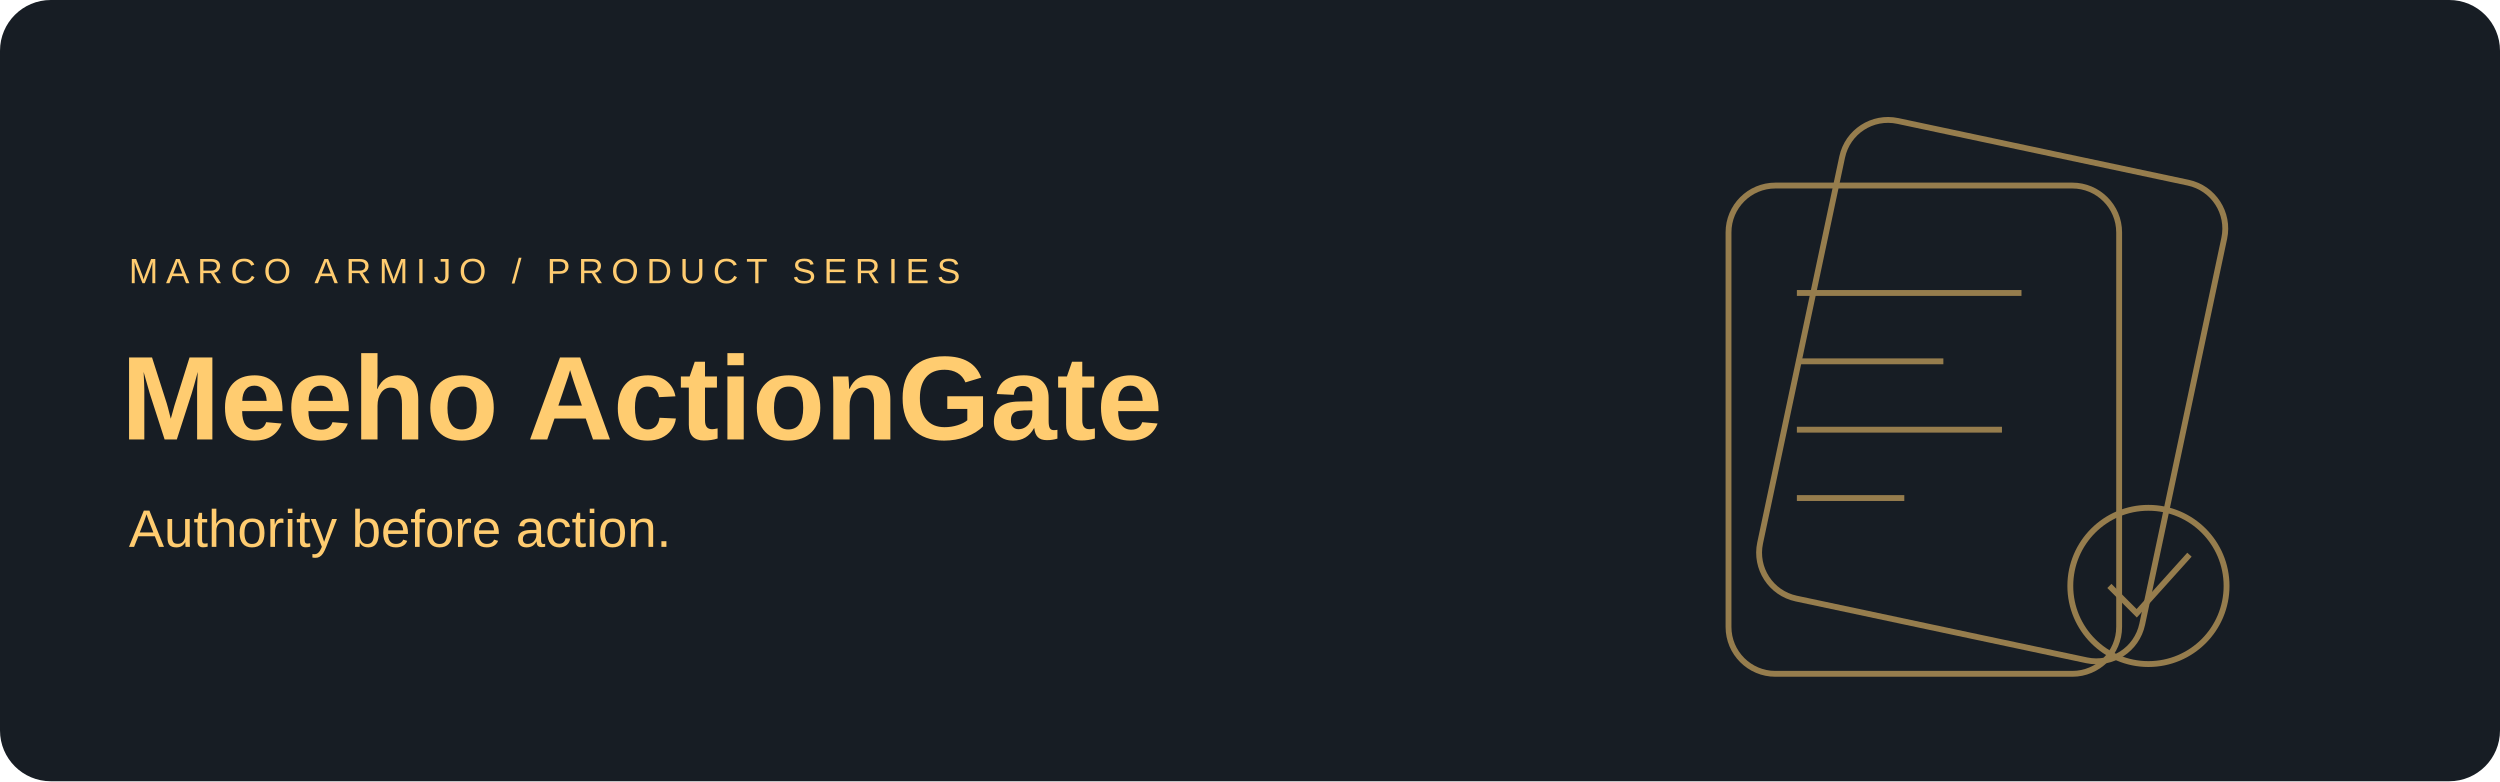
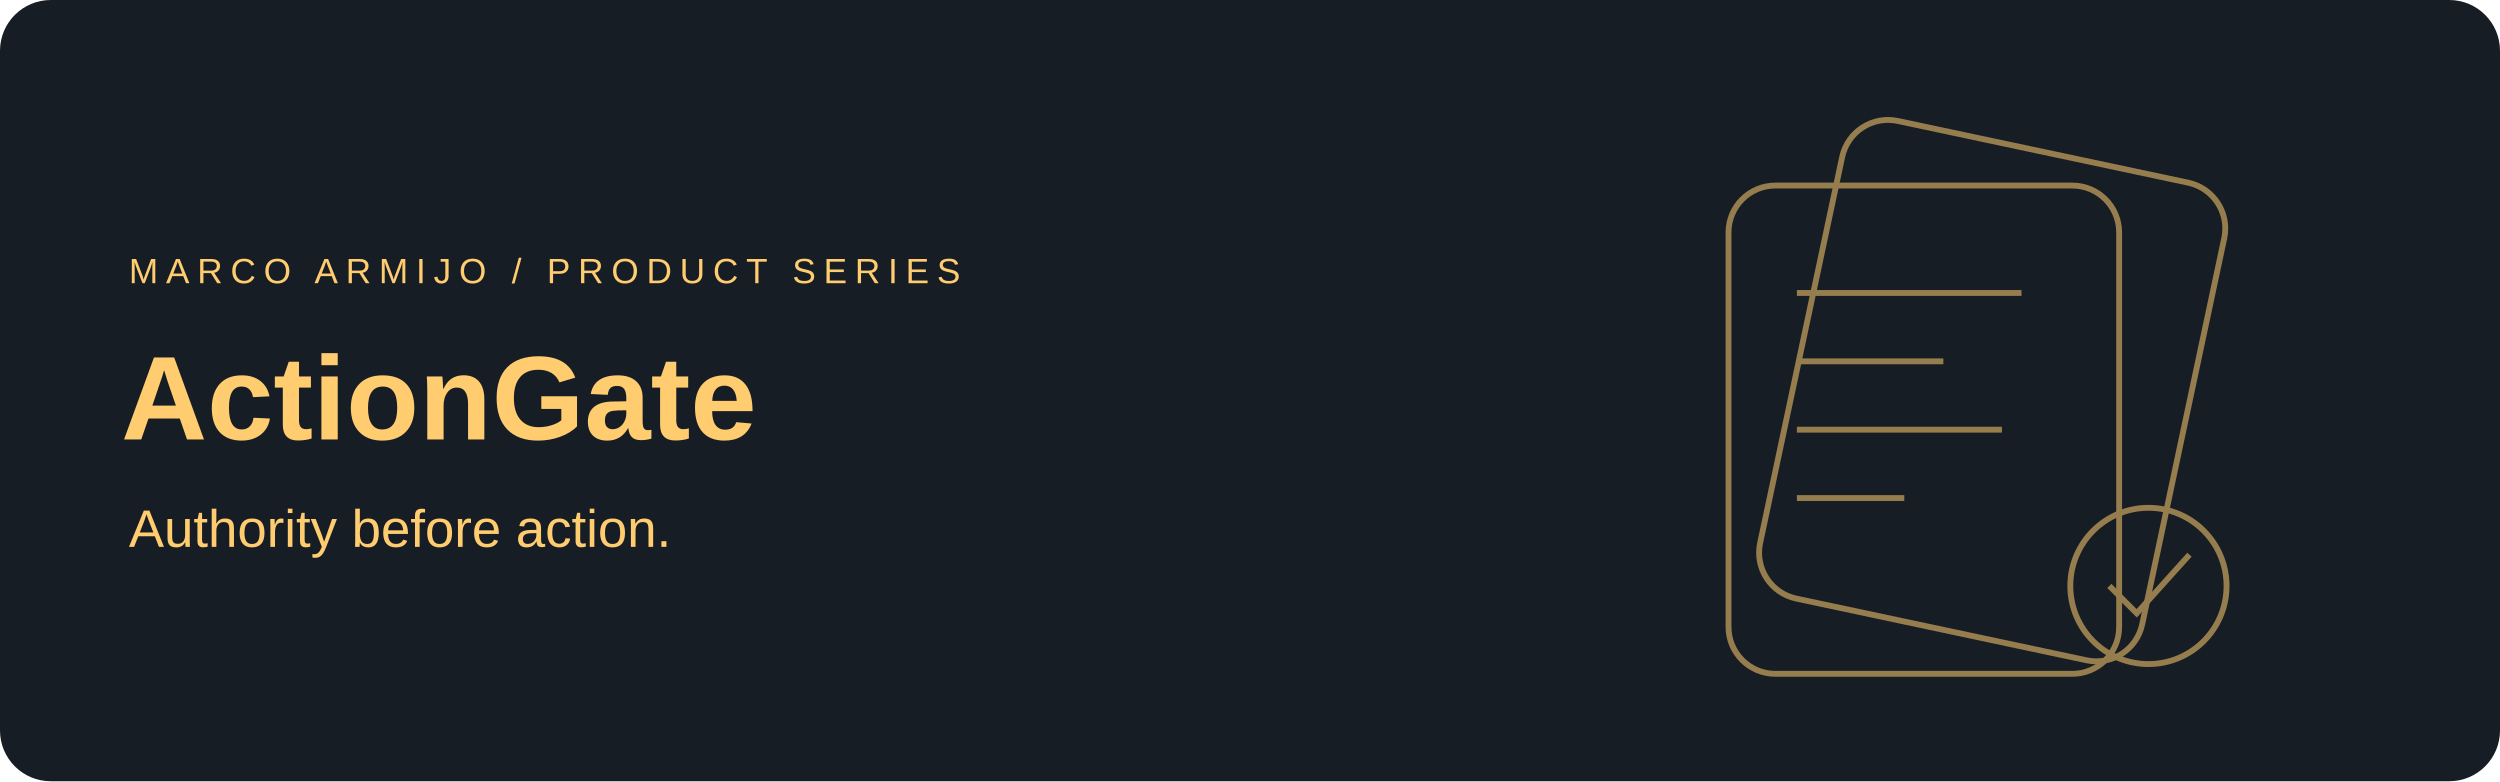
- <svg xmlns="http://www.w3.org/2000/svg" width="1280" height="400" viewBox="0 0 1280 400" role="img" aria-label="Meeho ActionGate: Authority before action.">
+ <svg xmlns="http://www.w3.org/2000/svg" width="1280" height="400" viewBox="0 0 1280 400" role="img" aria-label="ActionGate: Authority before action.">
  <rect width="1280" height="400" rx="26" fill="#171d24" />
  <g fill="none" stroke="#ffcc70" stroke-width="3" opacity=".55">
    <rect x="920" y="75" width="200" height="250" rx="24" transform="rotate(12 1020 200)" />
    <rect x="885" y="95" width="200" height="250" rx="24" />
    <path d="M920 150h115m-115 35h75m-75 35h105m-105 35h55" />
    <circle cx="1100" cy="300" r="40" />
    <path d="m1080 300 14 14 27-30" />
  </g>
  <text x="66" y="145" fill="#ffcc70" font-family="Arial,sans-serif" font-size="18" letter-spacing="4">MARCO ARMIJO / PRODUCT SERIES</text>
-   <text x="62" y="225" fill="#ffcc70" font-family="Arial,sans-serif" font-size="61" font-weight="700">Meeho ActionGate</text>
+   <text x="62" y="225" fill="#ffcc70" font-family="Arial,sans-serif" font-size="61" font-weight="700">ActionGate</text>
  <text x="66" y="280" fill="#ffcc70" font-family="Arial,sans-serif" font-size="27">Authority before action.</text>
</svg>
